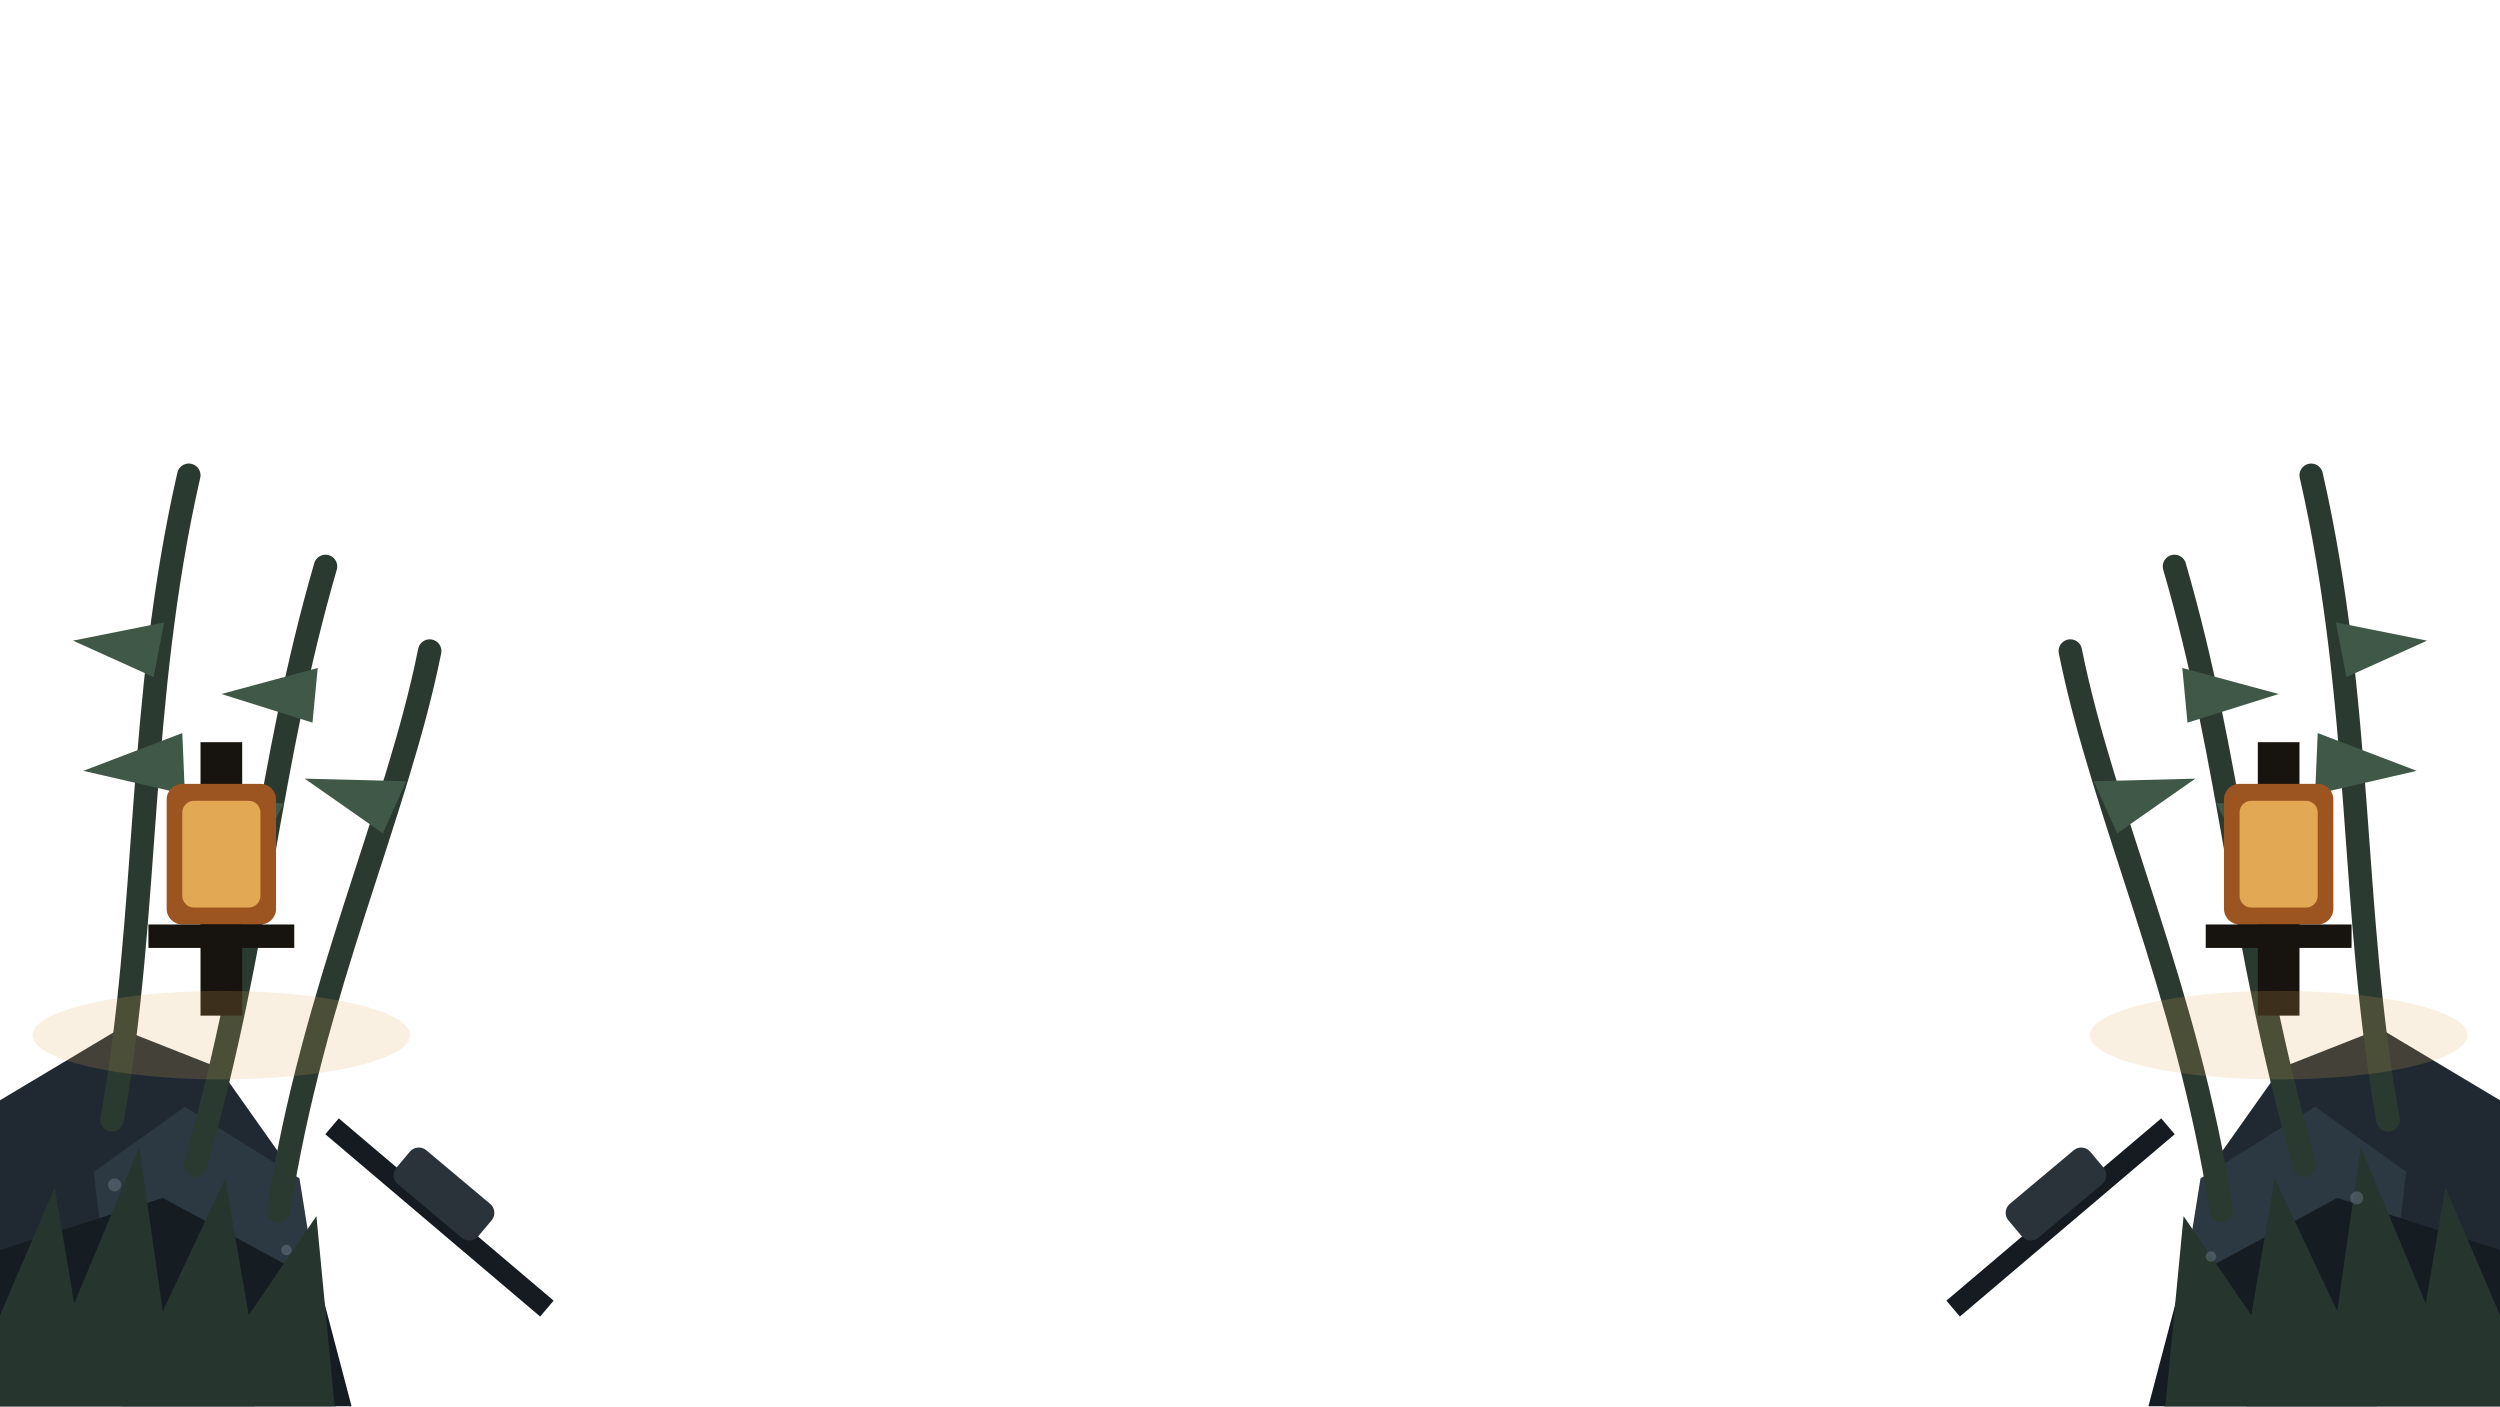
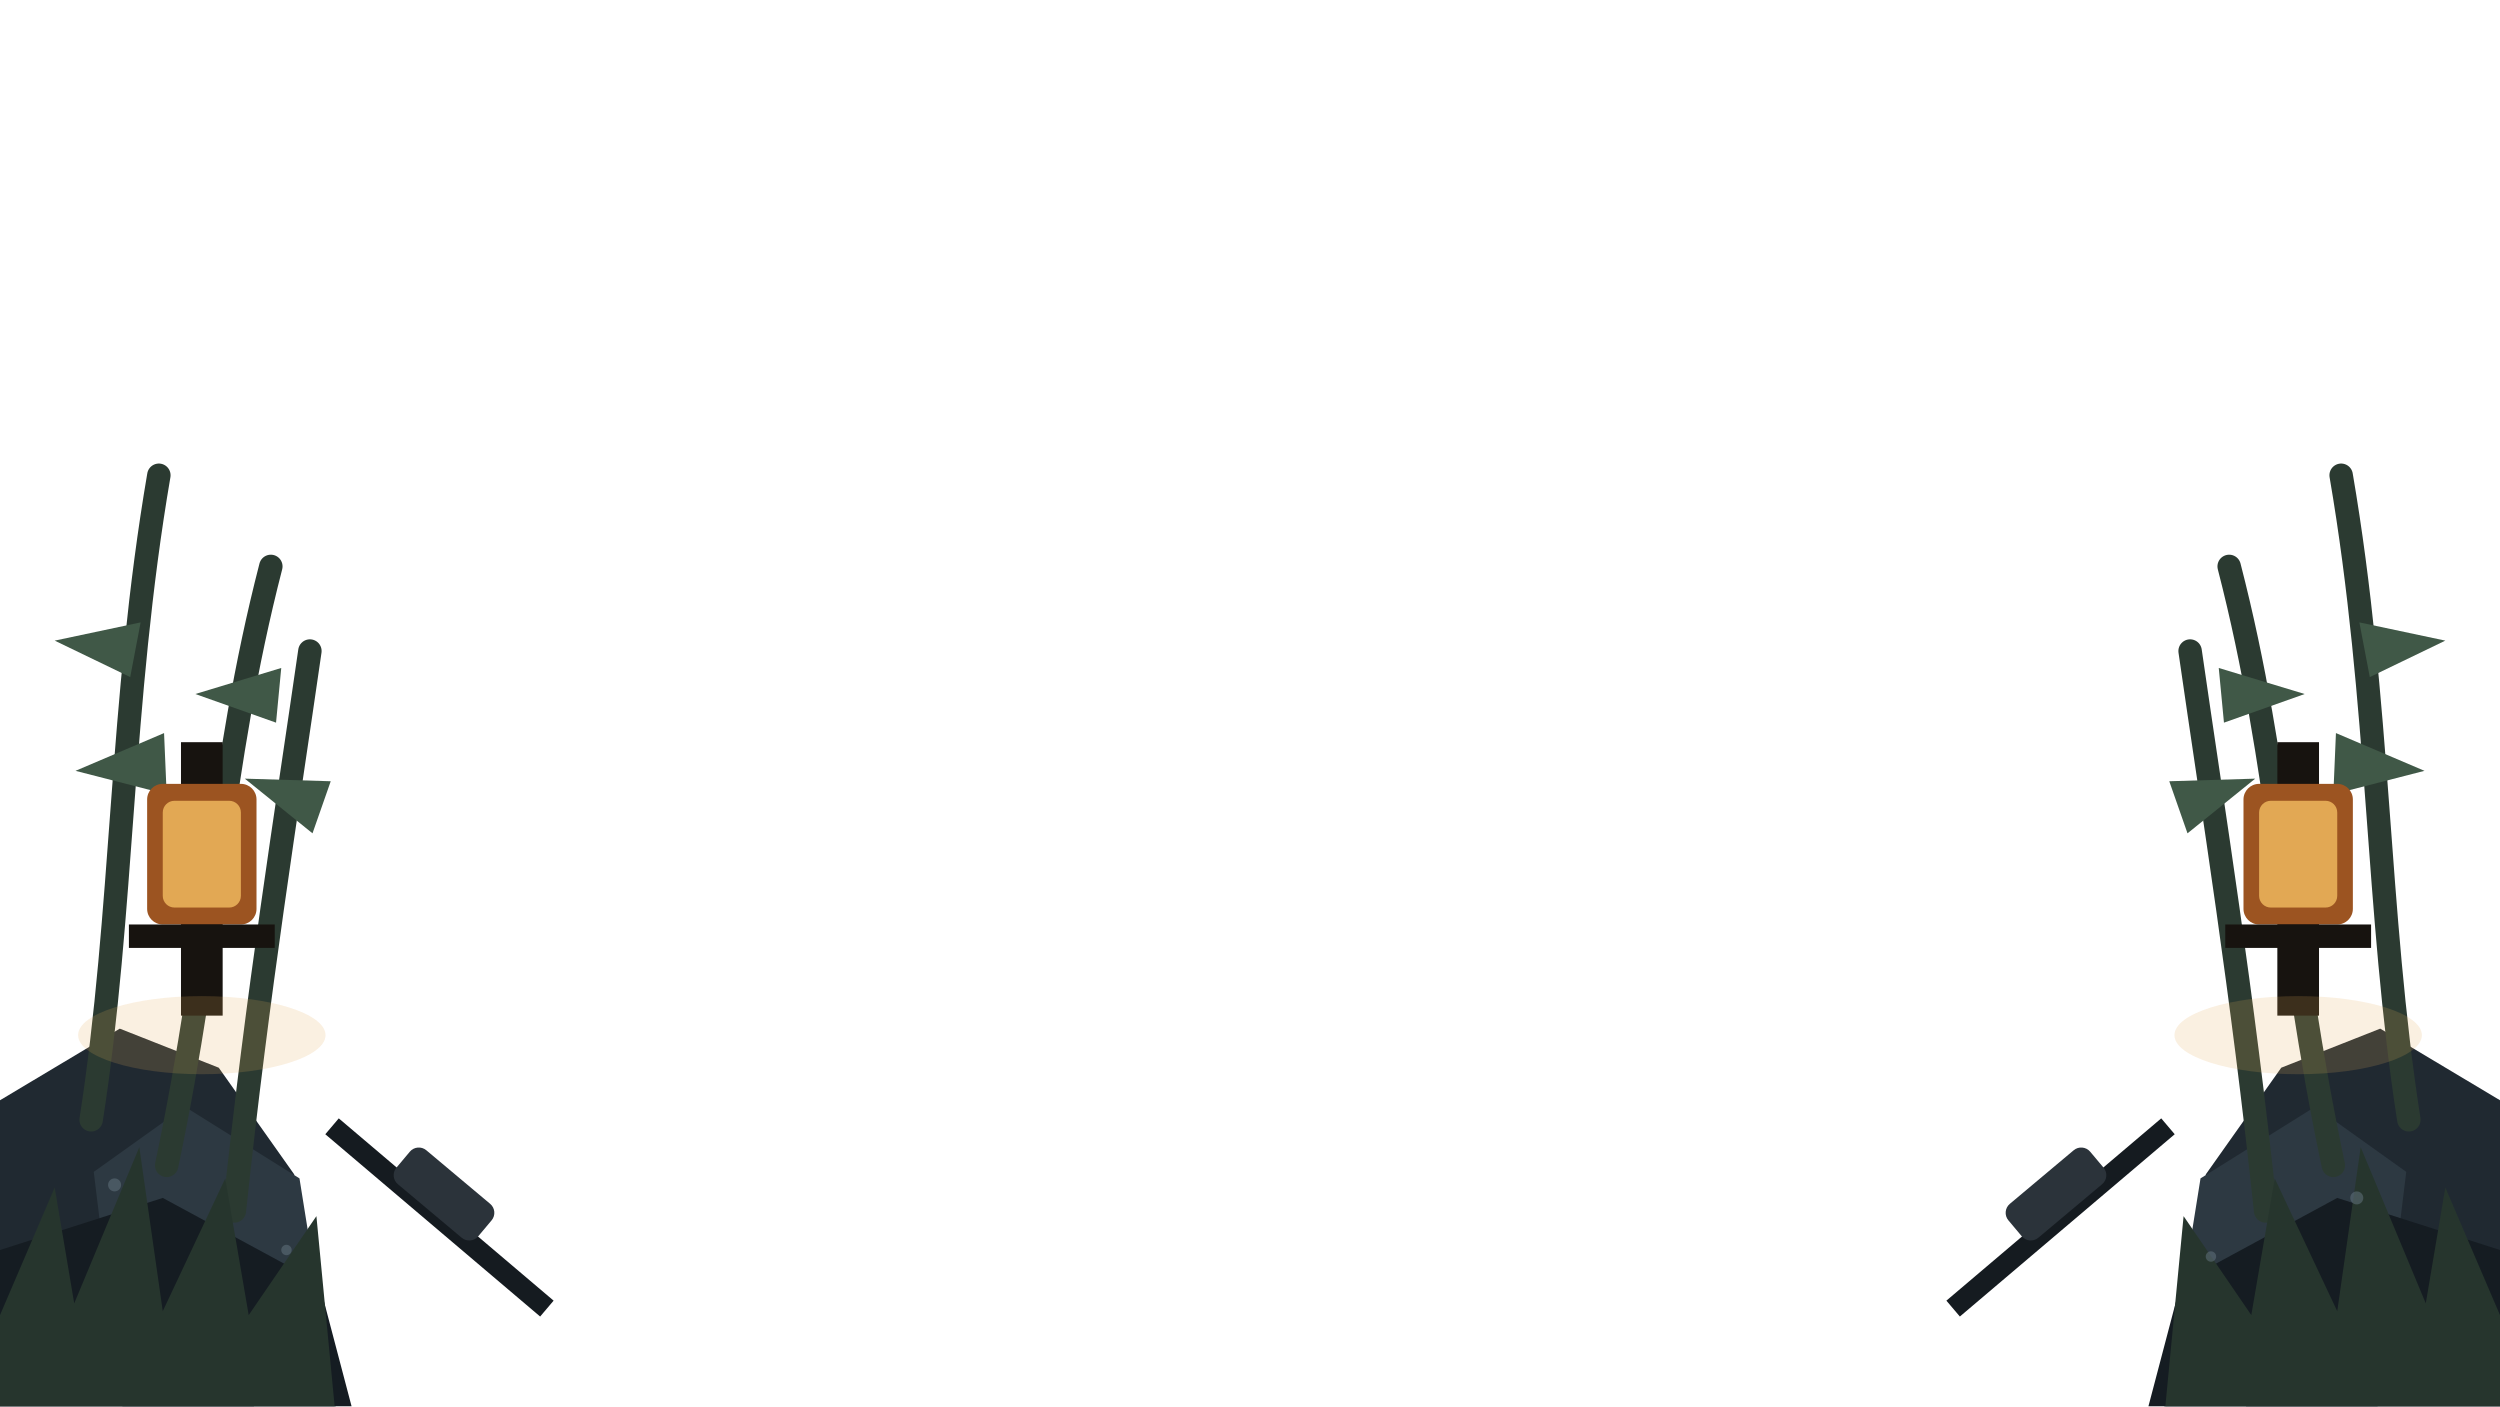
<svg xmlns="http://www.w3.org/2000/svg" width="1920" height="1080" viewBox="0 0 1920 1080">
  <rect width="1920" height="1080" fill="#000" fill-opacity="0" />
  <g id="left-rocks" fill="#202931">
    <path d="M0 845 L92 790 L168 820 L226 902 L195 1080 L0 1080 Z" />
    <path d="M72 900 L142 850 L230 905 L258 1080 L94 1080 Z" fill="#2d3942" />
    <path d="M0 960 L125 920 L245 985 L270 1080 L0 1080 Z" fill="#151c22" />
  </g>
  <g id="right-rocks" fill="#202931">
    <path d="M1920 845 L1828 790 L1752 820 L1694 902 L1725 1080 L1920 1080 Z" />
    <path d="M1848 900 L1778 850 L1690 905 L1662 1080 L1826 1080 Z" fill="#2d3942" />
    <path d="M1920 960 L1795 920 L1675 985 L1650 1080 L1920 1080 Z" fill="#151c22" />
  </g>
  <g id="left-bamboo" stroke="#2b3a31" stroke-width="18" stroke-linecap="round" fill="none">
-     <path d="M86 860 C115 700 105 540 145 365" />
-     <path d="M150 895 C200 720 205 590 250 435" />
-     <path d="M214 930 C240 760 305 625 330 500" />
+     <path d="M70 860 C95 700 92 540 122 365" />
+     <path d="M128 895 C165 720 168 590 208 435" />
+     <path d="M180 930 C198 760 220 625 238 500" />
  </g>
  <g id="right-bamboo" stroke="#2b3a31" stroke-width="18" stroke-linecap="round" fill="none">
-     <path d="M1834 860 C1805 700 1815 540 1775 365" />
-     <path d="M1770 895 C1720 720 1715 590 1670 435" />
-     <path d="M1706 930 C1680 760 1615 625 1590 500" />
+     <path d="M1850 860 C1825 700 1828 540 1798 365" />
+     <path d="M1792 895 C1755 720 1752 590 1712 435" />
+     <path d="M1740 930 C1722 760 1700 625 1682 500" />
  </g>
  <g fill="#405847">
-     <path d="M118 520 l-62-28 70-14z" />
-     <path d="M142 610 l-78-18 76-29z" />
-     <path d="M198 655 l-62-41 82 3z" />
-     <path d="M240 555 l-70-22 74-20z" />
-     <path d="M294 640 l-60-42 78 2z" />
-     <path d="M1802 520 l62-28-70-14z" />
-     <path d="M1778 610 l78-18-76-29z" />
-     <path d="M1722 655 l62-41-82 3z" />
-     <path d="M1680 555 l70-22-74-20z" />
-     <path d="M1626 640 l60-42-78 2z" />
+     <path d="M100 520 l-58-28 66-14z" />
+     <path d="M128 610 l-70-18 68-29z" />
+     <path d="M178 655 l-58-41 74 3z" />
+     <path d="M212 555 l-62-22 66-20z" />
+     <path d="M240 640 l-52-42 66 2z" />
+     <path d="M1820 520 l58-28-66-14z" />
+     <path d="M1792 610 l70-18-68-29z" />
+     <path d="M1742 655 l58-41-74 3z" />
+     <path d="M1708 555 l62-22-66-20z" />
+     <path d="M1680 640 l52-42-66 2z" />
  </g>
-   <g id="near-lantern-left" transform="translate(170 690)">
+   <g id="near-lantern-left" transform="translate(155 690)">
    <rect x="-16" y="-120" width="32" height="210" fill="#17130f" />
    <rect x="-42" y="-88" width="84" height="108" rx="12" fill="#9c5421" />
    <rect x="-30" y="-75" width="60" height="82" rx="9" fill="#e2a854" />
    <rect x="-56" y="20" width="112" height="18" fill="#17130f" />
  </g>
-   <g id="near-lantern-right" transform="translate(1750 690)">
+   <g id="near-lantern-right" transform="translate(1765 690)">
    <rect x="-16" y="-120" width="32" height="210" fill="#17130f" />
    <rect x="-42" y="-88" width="84" height="108" rx="12" fill="#9c5421" />
    <rect x="-30" y="-75" width="60" height="82" rx="9" fill="#e2a854" />
    <rect x="-56" y="20" width="112" height="18" fill="#17130f" />
  </g>
  <g opacity="0.18" fill="#e4aa57">
-     <ellipse cx="170" cy="795" rx="145" ry="34" />
-     <ellipse cx="1750" cy="795" rx="145" ry="34" />
+     <ellipse cx="155" cy="795" rx="95" ry="30" />
+     <ellipse cx="1765" cy="795" rx="95" ry="30" />
  </g>
  <g id="near-grass" fill="#26352d">
    <path d="M0 1010 l42-98 15 89 50-120 18 126 48-102 18 105 52-76 14 146H0Z" />
    <path d="M1920 1010 l-42-98-15 89-50-120-18 126-48-102-18 105-52-76-14 146h257Z" />
  </g>
  <g id="edge-rails" stroke="#151b20" stroke-width="16" fill="none">
    <path d="M255 865 L420 1005" />
    <path d="M1665 865 L1500 1005" />
  </g>
  <g id="edge-caps" fill="#2b333a">
    <rect x="300" y="900" width="82" height="34" rx="9" transform="rotate(40 341 917)" />
    <rect x="1538" y="900" width="82" height="34" rx="9" transform="rotate(-40 1579 917)" />
  </g>
  <g opacity="0.55" fill="#61717b">
    <circle cx="88" cy="910" r="5" />
    <circle cx="220" cy="960" r="4" />
    <circle cx="1810" cy="920" r="5" />
    <circle cx="1698" cy="965" r="4" />
  </g>
</svg>
